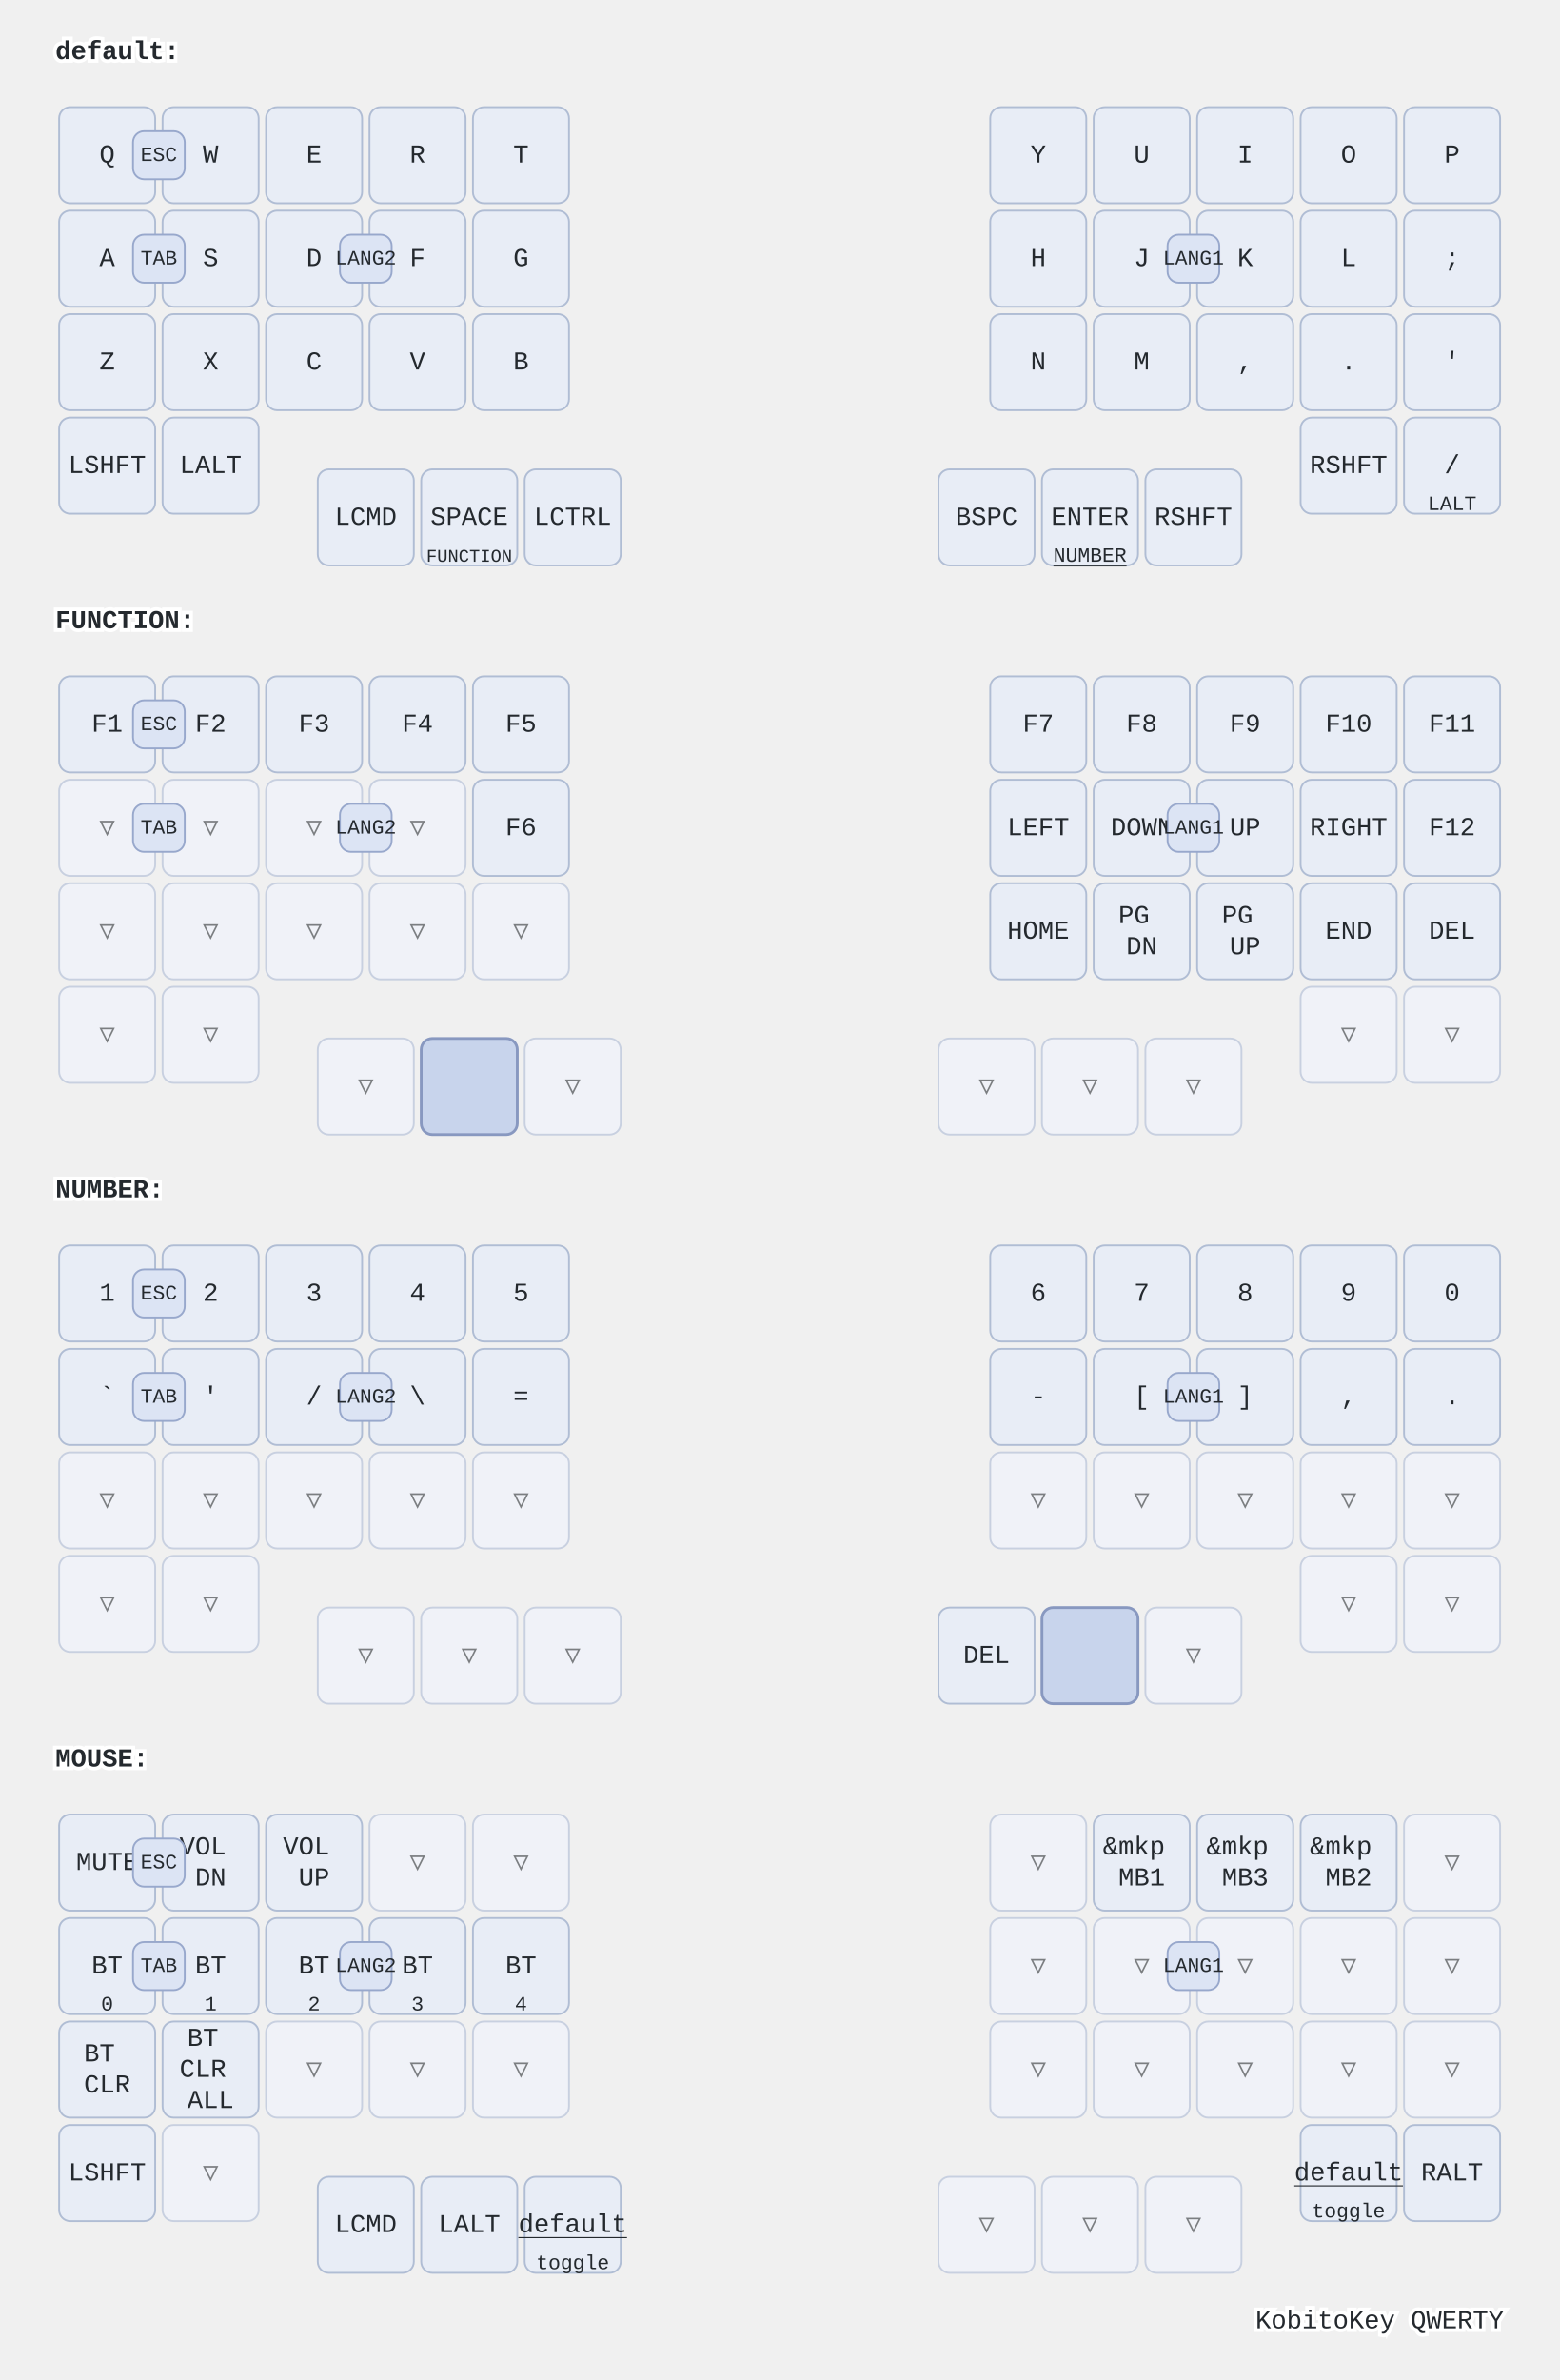
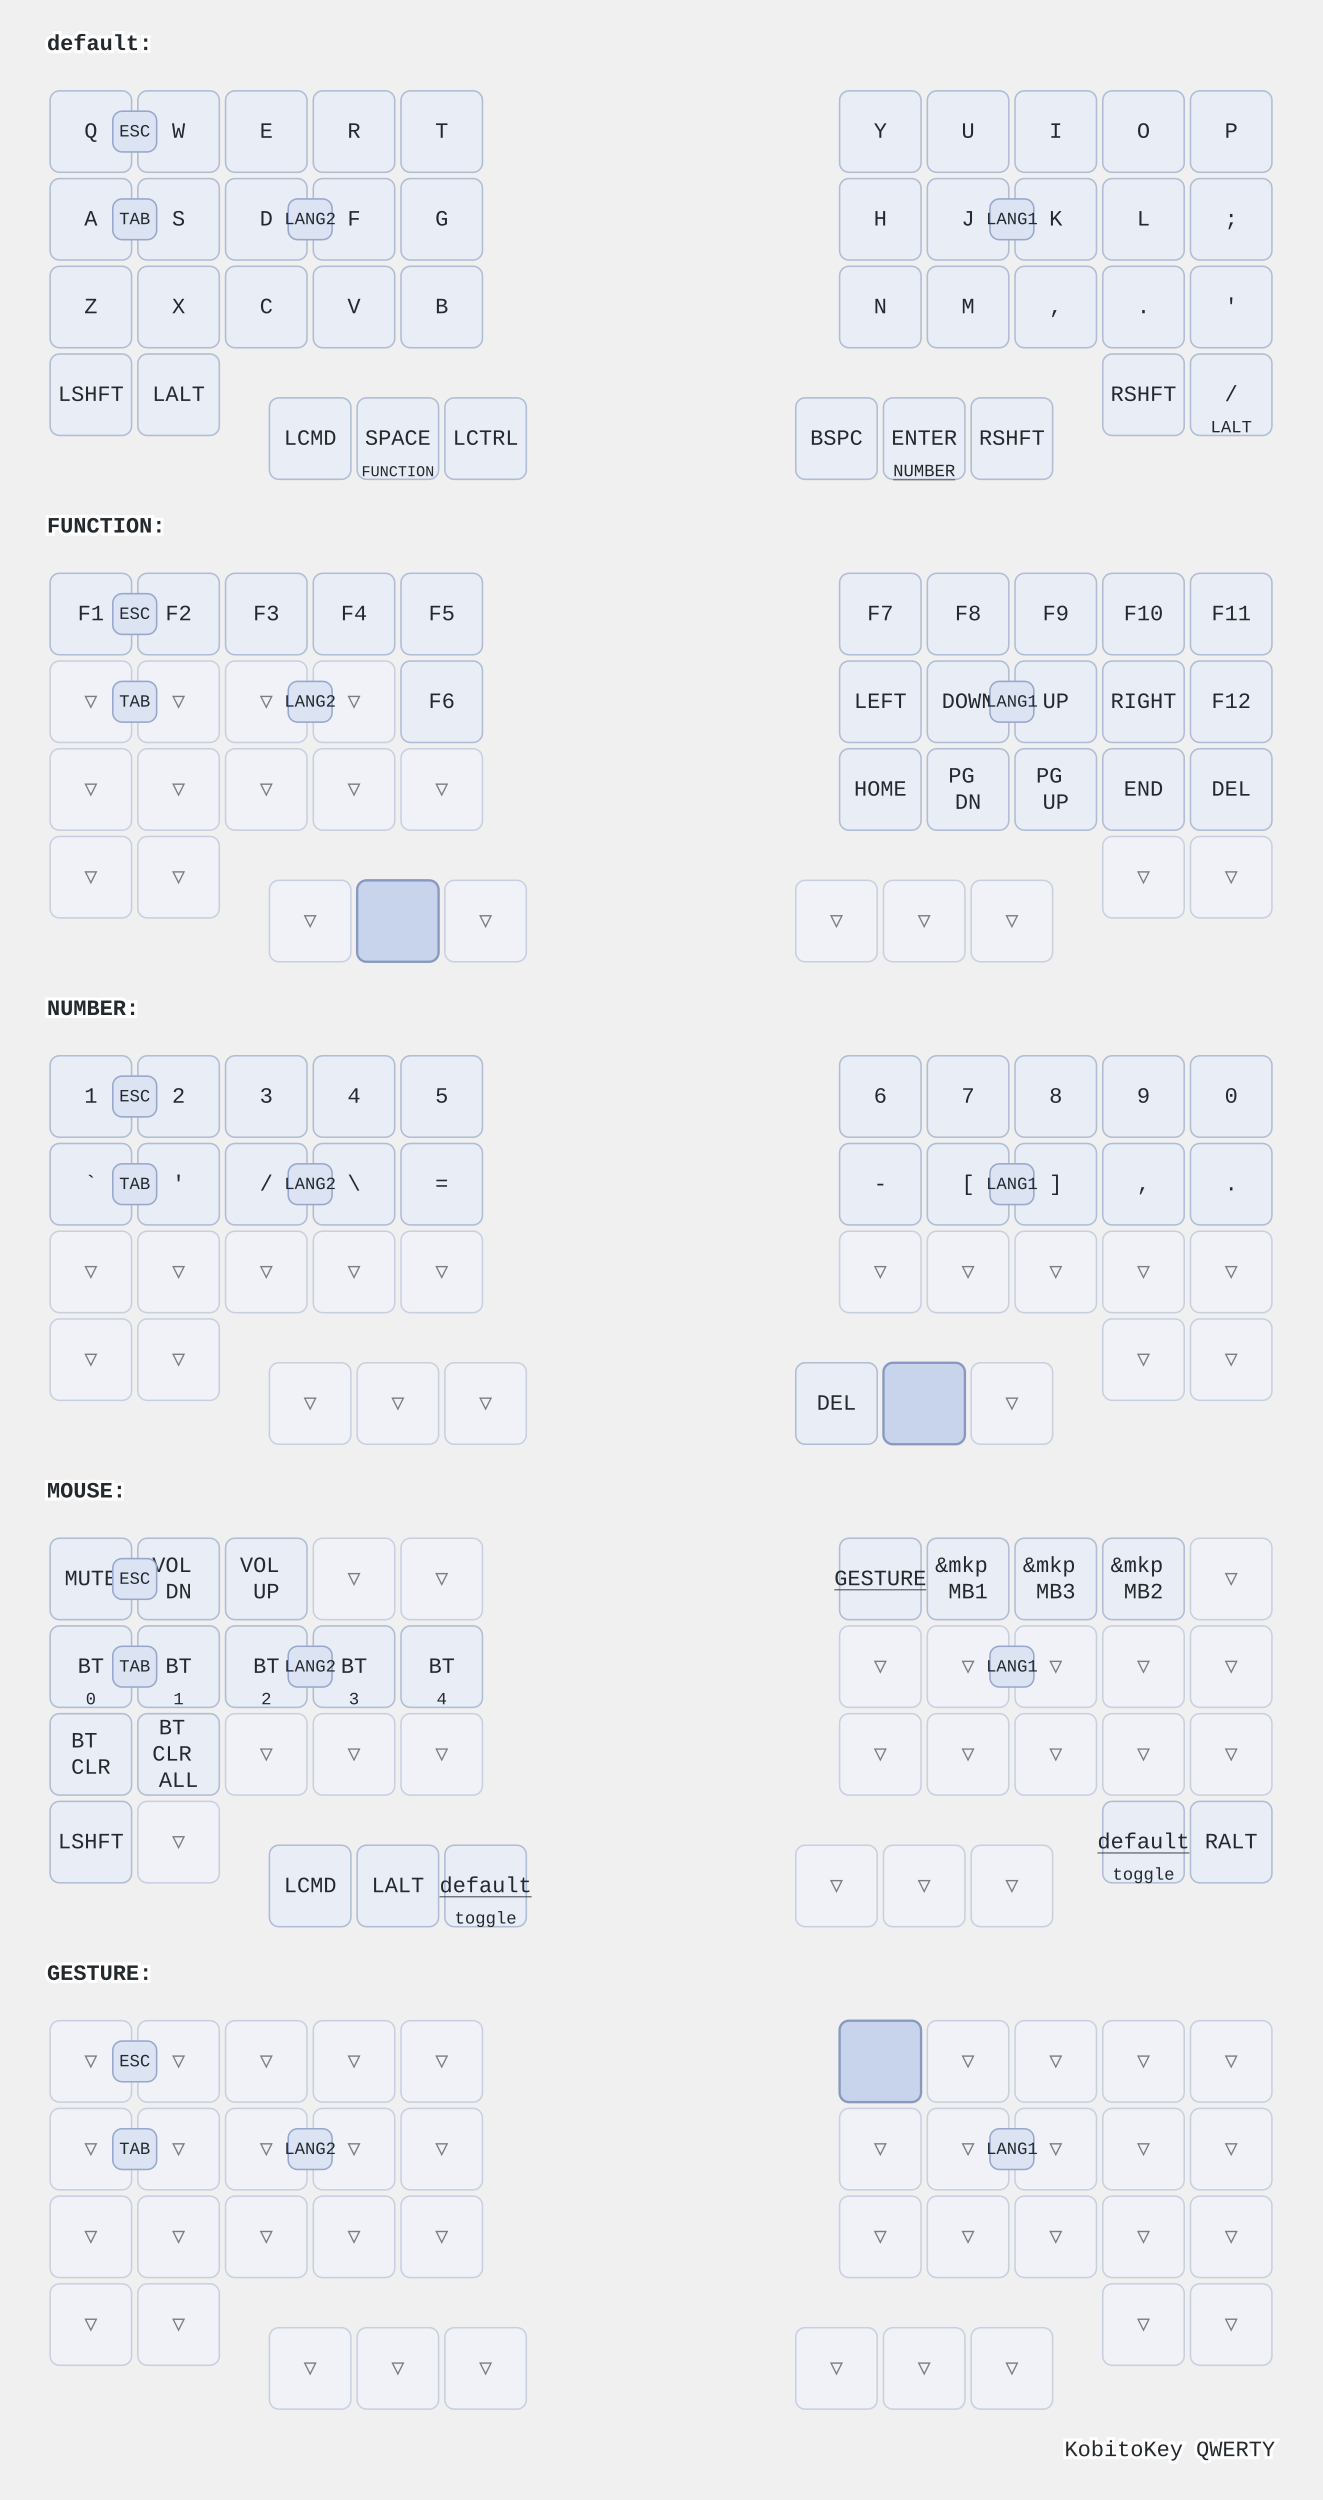
- <svg xmlns="http://www.w3.org/2000/svg" width="844" height="1288" viewBox="0 0 844 1288" class="keymap">
+ <svg xmlns="http://www.w3.org/2000/svg" width="844" height="1596" viewBox="0 0 844 1596" class="keymap">
  <style>/* inherit to force styles through use tags */
svg path {
    fill: inherit;
}

/* font and background color specifications */
svg.keymap {
    font-family: SFMono-Regular,Consolas,Liberation Mono,Menlo,monospace;
    font-size: 14px;
    font-kerning: normal;
    text-rendering: optimizeLegibility;
    fill: #24292e;
}

/* default key styling */
rect.key {
    fill: #f6f8fa;
}

rect.key, rect.combo {
    stroke: #c9cccf;
    stroke-width: 1;
}

/* default key side styling, only used is draw_key_sides is set */
rect.side {
    filter: brightness(90%);
}

/* color accent for combo boxes */
rect.combo, rect.combo-separate {
    fill: #cdf;
}

/* color accent for held keys */
rect.held, rect.combo.held {
    fill: #fdd;
}

/* color accent for ghost (optional) keys */
rect.ghost, rect.combo.ghost {
    stroke-dasharray: 4, 4;
    stroke-width: 2;
}

text {
    text-anchor: middle;
    dominant-baseline: middle;
}

/* styling for layer labels */
text.label {
    font-weight: bold;
    text-anchor: start;
    stroke: white;
    stroke-width: 4;
    paint-order: stroke;
}

/* styling for optional footer */
text.footer {
    text-anchor: end;
    dominant-baseline: auto;
    stroke: white;
    stroke-width: 4;
    paint-order: stroke;
}

/* styling for combo tap, and key non-tap label text */
text.combo, text.hold, text.shifted, text.left, text.right {
    font-size: 11px;
}

text.hold {
    text-anchor: middle;
    dominant-baseline: auto;
}

text.shifted {
    text-anchor: middle;
    dominant-baseline: hanging;
}

text.left {
    text-anchor: start;
}

text.right {
    text-anchor: end;
}

text.layer-activator {
    text-decoration: underline;
}

/* styling for hold/shifted label text in combo box */
text.combo.hold, text.combo.shifted, text.combo.left, text.combo.right {
    font-size: 8px;
}

/* lighter symbol for transparent keys */
text.trans {
    fill: #7b7e81;
}

/* styling for combo dendrons */
path.combo {
    stroke-width: 1;
    stroke: gray;
    fill: none;
}

/* Start Tabler Icons Cleanup */
/* cannot use height/width with glyphs */
.icon-tabler &gt; path {
    fill: inherit;
    stroke: inherit;
    stroke-width: 2;
}
/* hide tabler's default box */
.icon-tabler &gt; path[stroke="none"][fill="none"] {
    visibility: hidden;
}
/* End Tabler Icons Cleanup */

svg {
  background-color: #f8f9fc;
}
rect.key {
  fill: #e8edf6;
  stroke: #b0bdd4;
  stroke-width: 1;
}
rect.trans {
  fill: #f0f2f8;
  stroke: #c8d0e0;
  stroke-width: 1;
}
rect.held {
  fill: #c8d4ec;
  stroke: #8898c0;
  stroke-width: 1.5;
}
rect.combo {
  fill: #dce4f4;
  stroke: #98a8cc;
}
</style>
  <g transform="translate(30, 0)" class="layer-default">
    <text x="0" y="28" class="label" id="default">default:</text>
    <g transform="translate(0, 56)">
      <g transform="translate(28, 28)" class="key keypos-0">
        <rect rx="6" ry="6" x="-26" y="-26" width="52" height="52" class="key" />
        <text x="0" y="0" class="key tap">Q</text>
      </g>
      <g transform="translate(84, 28)" class="key keypos-1">
        <rect rx="6" ry="6" x="-26" y="-26" width="52" height="52" class="key" />
        <text x="0" y="0" class="key tap">W</text>
      </g>
      <g transform="translate(140, 28)" class="key keypos-2">
        <rect rx="6" ry="6" x="-26" y="-26" width="52" height="52" class="key" />
        <text x="0" y="0" class="key tap">E</text>
      </g>
      <g transform="translate(196, 28)" class="key keypos-3">
        <rect rx="6" ry="6" x="-26" y="-26" width="52" height="52" class="key" />
        <text x="0" y="0" class="key tap">R</text>
      </g>
      <g transform="translate(252, 28)" class="key keypos-4">
        <rect rx="6" ry="6" x="-26" y="-26" width="52" height="52" class="key" />
        <text x="0" y="0" class="key tap">T</text>
      </g>
      <g transform="translate(532, 28)" class="key keypos-5">
        <rect rx="6" ry="6" x="-26" y="-26" width="52" height="52" class="key" />
        <text x="0" y="0" class="key tap">Y</text>
      </g>
      <g transform="translate(588, 28)" class="key keypos-6">
        <rect rx="6" ry="6" x="-26" y="-26" width="52" height="52" class="key" />
        <text x="0" y="0" class="key tap">U</text>
      </g>
      <g transform="translate(644, 28)" class="key keypos-7">
        <rect rx="6" ry="6" x="-26" y="-26" width="52" height="52" class="key" />
        <text x="0" y="0" class="key tap">I</text>
      </g>
      <g transform="translate(700, 28)" class="key keypos-8">
        <rect rx="6" ry="6" x="-26" y="-26" width="52" height="52" class="key" />
        <text x="0" y="0" class="key tap">O</text>
      </g>
      <g transform="translate(756, 28)" class="key keypos-9">
        <rect rx="6" ry="6" x="-26" y="-26" width="52" height="52" class="key" />
        <text x="0" y="0" class="key tap">P</text>
      </g>
      <g transform="translate(28, 84)" class="key keypos-10">
        <rect rx="6" ry="6" x="-26" y="-26" width="52" height="52" class="key" />
        <text x="0" y="0" class="key tap">A</text>
      </g>
      <g transform="translate(84, 84)" class="key keypos-11">
        <rect rx="6" ry="6" x="-26" y="-26" width="52" height="52" class="key" />
        <text x="0" y="0" class="key tap">S</text>
      </g>
      <g transform="translate(140, 84)" class="key keypos-12">
        <rect rx="6" ry="6" x="-26" y="-26" width="52" height="52" class="key" />
        <text x="0" y="0" class="key tap">D</text>
      </g>
      <g transform="translate(196, 84)" class="key keypos-13">
        <rect rx="6" ry="6" x="-26" y="-26" width="52" height="52" class="key" />
        <text x="0" y="0" class="key tap">F</text>
      </g>
      <g transform="translate(252, 84)" class="key keypos-14">
        <rect rx="6" ry="6" x="-26" y="-26" width="52" height="52" class="key" />
        <text x="0" y="0" class="key tap">G</text>
      </g>
      <g transform="translate(532, 84)" class="key keypos-15">
        <rect rx="6" ry="6" x="-26" y="-26" width="52" height="52" class="key" />
        <text x="0" y="0" class="key tap">H</text>
      </g>
      <g transform="translate(588, 84)" class="key keypos-16">
        <rect rx="6" ry="6" x="-26" y="-26" width="52" height="52" class="key" />
        <text x="0" y="0" class="key tap">J</text>
      </g>
      <g transform="translate(644, 84)" class="key keypos-17">
        <rect rx="6" ry="6" x="-26" y="-26" width="52" height="52" class="key" />
        <text x="0" y="0" class="key tap">K</text>
      </g>
      <g transform="translate(700, 84)" class="key keypos-18">
        <rect rx="6" ry="6" x="-26" y="-26" width="52" height="52" class="key" />
        <text x="0" y="0" class="key tap">L</text>
      </g>
      <g transform="translate(756, 84)" class="key keypos-19">
        <rect rx="6" ry="6" x="-26" y="-26" width="52" height="52" class="key" />
        <text x="0" y="0" class="key tap">;</text>
      </g>
      <g transform="translate(28, 140)" class="key keypos-20">
        <rect rx="6" ry="6" x="-26" y="-26" width="52" height="52" class="key" />
        <text x="0" y="0" class="key tap">Z</text>
      </g>
      <g transform="translate(84, 140)" class="key keypos-21">
        <rect rx="6" ry="6" x="-26" y="-26" width="52" height="52" class="key" />
        <text x="0" y="0" class="key tap">X</text>
      </g>
      <g transform="translate(140, 140)" class="key keypos-22">
        <rect rx="6" ry="6" x="-26" y="-26" width="52" height="52" class="key" />
        <text x="0" y="0" class="key tap">C</text>
      </g>
      <g transform="translate(196, 140)" class="key keypos-23">
        <rect rx="6" ry="6" x="-26" y="-26" width="52" height="52" class="key" />
        <text x="0" y="0" class="key tap">V</text>
      </g>
      <g transform="translate(252, 140)" class="key keypos-24">
        <rect rx="6" ry="6" x="-26" y="-26" width="52" height="52" class="key" />
        <text x="0" y="0" class="key tap">B</text>
      </g>
      <g transform="translate(532, 140)" class="key keypos-25">
        <rect rx="6" ry="6" x="-26" y="-26" width="52" height="52" class="key" />
        <text x="0" y="0" class="key tap">N</text>
      </g>
      <g transform="translate(588, 140)" class="key keypos-26">
        <rect rx="6" ry="6" x="-26" y="-26" width="52" height="52" class="key" />
        <text x="0" y="0" class="key tap">M</text>
      </g>
      <g transform="translate(644, 140)" class="key keypos-27">
        <rect rx="6" ry="6" x="-26" y="-26" width="52" height="52" class="key" />
        <text x="0" y="0" class="key tap">,</text>
      </g>
      <g transform="translate(700, 140)" class="key keypos-28">
        <rect rx="6" ry="6" x="-26" y="-26" width="52" height="52" class="key" />
        <text x="0" y="0" class="key tap">.</text>
      </g>
      <g transform="translate(756, 140)" class="key keypos-29">
        <rect rx="6" ry="6" x="-26" y="-26" width="52" height="52" class="key" />
        <text x="0" y="0" class="key tap">'</text>
      </g>
      <g transform="translate(28, 196)" class="key keypos-30">
        <rect rx="6" ry="6" x="-26" y="-26" width="52" height="52" class="key" />
        <text x="0" y="0" class="key tap">LSHFT</text>
      </g>
      <g transform="translate(84, 196)" class="key keypos-31">
        <rect rx="6" ry="6" x="-26" y="-26" width="52" height="52" class="key" />
        <text x="0" y="0" class="key tap">LALT</text>
      </g>
      <g transform="translate(168, 224)" class="key keypos-32">
        <rect rx="6" ry="6" x="-26" y="-26" width="52" height="52" class="key" />
        <text x="0" y="0" class="key tap">LCMD</text>
      </g>
      <g transform="translate(224, 224)" class="key keypos-33">
        <rect rx="6" ry="6" x="-26" y="-26" width="52" height="52" class="key" />
        <text x="0" y="0" class="key tap">SPACE</text>
        <a href="#FUNCTION">
          <text x="0" y="24" class="key hold layer-activator">
            <tspan style="font-size: 88%">FUNCTION</tspan>
          </text>
        </a>
      </g>
      <g transform="translate(280, 224)" class="key keypos-34">
        <rect rx="6" ry="6" x="-26" y="-26" width="52" height="52" class="key" />
        <text x="0" y="0" class="key tap">LCTRL</text>
      </g>
      <g transform="translate(504, 224)" class="key keypos-35">
        <rect rx="6" ry="6" x="-26" y="-26" width="52" height="52" class="key" />
        <text x="0" y="0" class="key tap">BSPC</text>
      </g>
      <g transform="translate(560, 224)" class="key keypos-36">
        <rect rx="6" ry="6" x="-26" y="-26" width="52" height="52" class="key" />
        <text x="0" y="0" class="key tap">ENTER</text>
        <a href="#NUMBER">
          <text x="0" y="24" class="key hold layer-activator">NUMBER</text>
        </a>
      </g>
      <g transform="translate(616, 224)" class="key keypos-37">
        <rect rx="6" ry="6" x="-26" y="-26" width="52" height="52" class="key" />
        <text x="0" y="0" class="key tap">RSHFT</text>
      </g>
      <g transform="translate(700, 196)" class="key keypos-38">
        <rect rx="6" ry="6" x="-26" y="-26" width="52" height="52" class="key" />
        <text x="0" y="0" class="key tap">RSHFT</text>
      </g>
      <g transform="translate(756, 196)" class="key keypos-39">
        <rect rx="6" ry="6" x="-26" y="-26" width="52" height="52" class="key" />
        <text x="0" y="0" class="key tap">/</text>
        <text x="0" y="24" class="key hold">LALT</text>
      </g>
      <g class="combo combopos-0">
        <rect rx="6" ry="6" x="154" y="71" width="28" height="26" class="combo" />
        <text x="168" y="84" class="combo tap">LANG2</text>
      </g>
      <g class="combo combopos-1">
        <rect rx="6" ry="6" x="602" y="71" width="28" height="26" class="combo" />
        <text x="616" y="84" class="combo tap">LANG1</text>
      </g>
      <g class="combo combopos-2">
        <rect rx="6" ry="6" x="42" y="15" width="28" height="26" class="combo" />
        <text x="56" y="28" class="combo tap">ESC</text>
      </g>
      <g class="combo combopos-3">
        <rect rx="6" ry="6" x="42" y="71" width="28" height="26" class="combo" />
        <text x="56" y="84" class="combo tap">TAB</text>
      </g>
    </g>
  </g>
  <g transform="translate(30, 308)" class="layer-FUNCTION">
    <text x="0" y="28" class="label" id="FUNCTION">FUNCTION:</text>
    <g transform="translate(0, 56)">
      <g transform="translate(28, 28)" class="key keypos-0">
        <rect rx="6" ry="6" x="-26" y="-26" width="52" height="52" class="key" />
        <text x="0" y="0" class="key tap">F1</text>
      </g>
      <g transform="translate(84, 28)" class="key keypos-1">
        <rect rx="6" ry="6" x="-26" y="-26" width="52" height="52" class="key" />
        <text x="0" y="0" class="key tap">F2</text>
      </g>
      <g transform="translate(140, 28)" class="key keypos-2">
        <rect rx="6" ry="6" x="-26" y="-26" width="52" height="52" class="key" />
        <text x="0" y="0" class="key tap">F3</text>
      </g>
      <g transform="translate(196, 28)" class="key keypos-3">
        <rect rx="6" ry="6" x="-26" y="-26" width="52" height="52" class="key" />
        <text x="0" y="0" class="key tap">F4</text>
      </g>
      <g transform="translate(252, 28)" class="key keypos-4">
        <rect rx="6" ry="6" x="-26" y="-26" width="52" height="52" class="key" />
        <text x="0" y="0" class="key tap">F5</text>
      </g>
      <g transform="translate(532, 28)" class="key keypos-5">
        <rect rx="6" ry="6" x="-26" y="-26" width="52" height="52" class="key" />
        <text x="0" y="0" class="key tap">F7</text>
      </g>
      <g transform="translate(588, 28)" class="key keypos-6">
        <rect rx="6" ry="6" x="-26" y="-26" width="52" height="52" class="key" />
        <text x="0" y="0" class="key tap">F8</text>
      </g>
      <g transform="translate(644, 28)" class="key keypos-7">
        <rect rx="6" ry="6" x="-26" y="-26" width="52" height="52" class="key" />
        <text x="0" y="0" class="key tap">F9</text>
      </g>
      <g transform="translate(700, 28)" class="key keypos-8">
        <rect rx="6" ry="6" x="-26" y="-26" width="52" height="52" class="key" />
        <text x="0" y="0" class="key tap">F10</text>
      </g>
      <g transform="translate(756, 28)" class="key keypos-9">
        <rect rx="6" ry="6" x="-26" y="-26" width="52" height="52" class="key" />
        <text x="0" y="0" class="key tap">F11</text>
      </g>
      <g transform="translate(28, 84)" class="key trans keypos-10">
        <rect rx="6" ry="6" x="-26" y="-26" width="52" height="52" class="key trans" />
        <text x="0" y="0" class="key trans tap">▽</text>
      </g>
      <g transform="translate(84, 84)" class="key trans keypos-11">
        <rect rx="6" ry="6" x="-26" y="-26" width="52" height="52" class="key trans" />
        <text x="0" y="0" class="key trans tap">▽</text>
      </g>
      <g transform="translate(140, 84)" class="key trans keypos-12">
        <rect rx="6" ry="6" x="-26" y="-26" width="52" height="52" class="key trans" />
        <text x="0" y="0" class="key trans tap">▽</text>
      </g>
      <g transform="translate(196, 84)" class="key trans keypos-13">
        <rect rx="6" ry="6" x="-26" y="-26" width="52" height="52" class="key trans" />
        <text x="0" y="0" class="key trans tap">▽</text>
      </g>
      <g transform="translate(252, 84)" class="key keypos-14">
        <rect rx="6" ry="6" x="-26" y="-26" width="52" height="52" class="key" />
        <text x="0" y="0" class="key tap">F6</text>
      </g>
      <g transform="translate(532, 84)" class="key keypos-15">
        <rect rx="6" ry="6" x="-26" y="-26" width="52" height="52" class="key" />
        <text x="0" y="0" class="key tap">LEFT</text>
      </g>
      <g transform="translate(588, 84)" class="key keypos-16">
        <rect rx="6" ry="6" x="-26" y="-26" width="52" height="52" class="key" />
        <text x="0" y="0" class="key tap">DOWN</text>
      </g>
      <g transform="translate(644, 84)" class="key keypos-17">
        <rect rx="6" ry="6" x="-26" y="-26" width="52" height="52" class="key" />
        <text x="0" y="0" class="key tap">UP</text>
      </g>
      <g transform="translate(700, 84)" class="key keypos-18">
        <rect rx="6" ry="6" x="-26" y="-26" width="52" height="52" class="key" />
        <text x="0" y="0" class="key tap">RIGHT</text>
      </g>
      <g transform="translate(756, 84)" class="key keypos-19">
        <rect rx="6" ry="6" x="-26" y="-26" width="52" height="52" class="key" />
        <text x="0" y="0" class="key tap">F12</text>
      </g>
      <g transform="translate(28, 140)" class="key trans keypos-20">
        <rect rx="6" ry="6" x="-26" y="-26" width="52" height="52" class="key trans" />
        <text x="0" y="0" class="key trans tap">▽</text>
      </g>
      <g transform="translate(84, 140)" class="key trans keypos-21">
        <rect rx="6" ry="6" x="-26" y="-26" width="52" height="52" class="key trans" />
        <text x="0" y="0" class="key trans tap">▽</text>
      </g>
      <g transform="translate(140, 140)" class="key trans keypos-22">
        <rect rx="6" ry="6" x="-26" y="-26" width="52" height="52" class="key trans" />
        <text x="0" y="0" class="key trans tap">▽</text>
      </g>
      <g transform="translate(196, 140)" class="key trans keypos-23">
        <rect rx="6" ry="6" x="-26" y="-26" width="52" height="52" class="key trans" />
        <text x="0" y="0" class="key trans tap">▽</text>
      </g>
      <g transform="translate(252, 140)" class="key trans keypos-24">
        <rect rx="6" ry="6" x="-26" y="-26" width="52" height="52" class="key trans" />
        <text x="0" y="0" class="key trans tap">▽</text>
      </g>
      <g transform="translate(532, 140)" class="key keypos-25">
        <rect rx="6" ry="6" x="-26" y="-26" width="52" height="52" class="key" />
        <text x="0" y="0" class="key tap">HOME</text>
      </g>
      <g transform="translate(588, 140)" class="key keypos-26">
        <rect rx="6" ry="6" x="-26" y="-26" width="52" height="52" class="key" />
        <text x="0" y="0" class="key tap">
          <tspan x="0" dy="-0.6em">PG</tspan>
          <tspan x="0" dy="1.2em">DN</tspan>
        </text>
      </g>
      <g transform="translate(644, 140)" class="key keypos-27">
        <rect rx="6" ry="6" x="-26" y="-26" width="52" height="52" class="key" />
        <text x="0" y="0" class="key tap">
          <tspan x="0" dy="-0.6em">PG</tspan>
          <tspan x="0" dy="1.2em">UP</tspan>
        </text>
      </g>
      <g transform="translate(700, 140)" class="key keypos-28">
        <rect rx="6" ry="6" x="-26" y="-26" width="52" height="52" class="key" />
        <text x="0" y="0" class="key tap">END</text>
      </g>
      <g transform="translate(756, 140)" class="key keypos-29">
        <rect rx="6" ry="6" x="-26" y="-26" width="52" height="52" class="key" />
        <text x="0" y="0" class="key tap">DEL</text>
      </g>
      <g transform="translate(28, 196)" class="key trans keypos-30">
        <rect rx="6" ry="6" x="-26" y="-26" width="52" height="52" class="key trans" />
        <text x="0" y="0" class="key trans tap">▽</text>
      </g>
      <g transform="translate(84, 196)" class="key trans keypos-31">
        <rect rx="6" ry="6" x="-26" y="-26" width="52" height="52" class="key trans" />
        <text x="0" y="0" class="key trans tap">▽</text>
      </g>
      <g transform="translate(168, 224)" class="key trans keypos-32">
        <rect rx="6" ry="6" x="-26" y="-26" width="52" height="52" class="key trans" />
        <text x="0" y="0" class="key trans tap">▽</text>
      </g>
      <g transform="translate(224, 224)" class="key held keypos-33">
        <rect rx="6" ry="6" x="-26" y="-26" width="52" height="52" class="key held" />
      </g>
      <g transform="translate(280, 224)" class="key trans keypos-34">
        <rect rx="6" ry="6" x="-26" y="-26" width="52" height="52" class="key trans" />
        <text x="0" y="0" class="key trans tap">▽</text>
      </g>
      <g transform="translate(504, 224)" class="key trans keypos-35">
        <rect rx="6" ry="6" x="-26" y="-26" width="52" height="52" class="key trans" />
        <text x="0" y="0" class="key trans tap">▽</text>
      </g>
      <g transform="translate(560, 224)" class="key trans keypos-36">
        <rect rx="6" ry="6" x="-26" y="-26" width="52" height="52" class="key trans" />
        <text x="0" y="0" class="key trans tap">▽</text>
      </g>
      <g transform="translate(616, 224)" class="key trans keypos-37">
        <rect rx="6" ry="6" x="-26" y="-26" width="52" height="52" class="key trans" />
        <text x="0" y="0" class="key trans tap">▽</text>
      </g>
      <g transform="translate(700, 196)" class="key trans keypos-38">
        <rect rx="6" ry="6" x="-26" y="-26" width="52" height="52" class="key trans" />
        <text x="0" y="0" class="key trans tap">▽</text>
      </g>
      <g transform="translate(756, 196)" class="key trans keypos-39">
        <rect rx="6" ry="6" x="-26" y="-26" width="52" height="52" class="key trans" />
        <text x="0" y="0" class="key trans tap">▽</text>
      </g>
      <g class="combo combopos-0">
        <rect rx="6" ry="6" x="154" y="71" width="28" height="26" class="combo" />
        <text x="168" y="84" class="combo tap">LANG2</text>
      </g>
      <g class="combo combopos-1">
        <rect rx="6" ry="6" x="602" y="71" width="28" height="26" class="combo" />
        <text x="616" y="84" class="combo tap">LANG1</text>
      </g>
      <g class="combo combopos-2">
        <rect rx="6" ry="6" x="42" y="15" width="28" height="26" class="combo" />
        <text x="56" y="28" class="combo tap">ESC</text>
      </g>
      <g class="combo combopos-3">
        <rect rx="6" ry="6" x="42" y="71" width="28" height="26" class="combo" />
        <text x="56" y="84" class="combo tap">TAB</text>
      </g>
    </g>
  </g>
  <g transform="translate(30, 616)" class="layer-NUMBER">
    <text x="0" y="28" class="label" id="NUMBER">NUMBER:</text>
    <g transform="translate(0, 56)">
      <g transform="translate(28, 28)" class="key keypos-0">
        <rect rx="6" ry="6" x="-26" y="-26" width="52" height="52" class="key" />
        <text x="0" y="0" class="key tap">1</text>
      </g>
      <g transform="translate(84, 28)" class="key keypos-1">
        <rect rx="6" ry="6" x="-26" y="-26" width="52" height="52" class="key" />
        <text x="0" y="0" class="key tap">2</text>
      </g>
      <g transform="translate(140, 28)" class="key keypos-2">
        <rect rx="6" ry="6" x="-26" y="-26" width="52" height="52" class="key" />
        <text x="0" y="0" class="key tap">3</text>
      </g>
      <g transform="translate(196, 28)" class="key keypos-3">
        <rect rx="6" ry="6" x="-26" y="-26" width="52" height="52" class="key" />
        <text x="0" y="0" class="key tap">4</text>
      </g>
      <g transform="translate(252, 28)" class="key keypos-4">
        <rect rx="6" ry="6" x="-26" y="-26" width="52" height="52" class="key" />
        <text x="0" y="0" class="key tap">5</text>
      </g>
      <g transform="translate(532, 28)" class="key keypos-5">
        <rect rx="6" ry="6" x="-26" y="-26" width="52" height="52" class="key" />
        <text x="0" y="0" class="key tap">6</text>
      </g>
      <g transform="translate(588, 28)" class="key keypos-6">
        <rect rx="6" ry="6" x="-26" y="-26" width="52" height="52" class="key" />
        <text x="0" y="0" class="key tap">7</text>
      </g>
      <g transform="translate(644, 28)" class="key keypos-7">
        <rect rx="6" ry="6" x="-26" y="-26" width="52" height="52" class="key" />
        <text x="0" y="0" class="key tap">8</text>
      </g>
      <g transform="translate(700, 28)" class="key keypos-8">
        <rect rx="6" ry="6" x="-26" y="-26" width="52" height="52" class="key" />
        <text x="0" y="0" class="key tap">9</text>
      </g>
      <g transform="translate(756, 28)" class="key keypos-9">
        <rect rx="6" ry="6" x="-26" y="-26" width="52" height="52" class="key" />
        <text x="0" y="0" class="key tap">0</text>
      </g>
      <g transform="translate(28, 84)" class="key keypos-10">
        <rect rx="6" ry="6" x="-26" y="-26" width="52" height="52" class="key" />
        <text x="0" y="0" class="key tap">`</text>
      </g>
      <g transform="translate(84, 84)" class="key keypos-11">
        <rect rx="6" ry="6" x="-26" y="-26" width="52" height="52" class="key" />
        <text x="0" y="0" class="key tap">'</text>
      </g>
      <g transform="translate(140, 84)" class="key keypos-12">
        <rect rx="6" ry="6" x="-26" y="-26" width="52" height="52" class="key" />
        <text x="0" y="0" class="key tap">/</text>
      </g>
      <g transform="translate(196, 84)" class="key keypos-13">
        <rect rx="6" ry="6" x="-26" y="-26" width="52" height="52" class="key" />
        <text x="0" y="0" class="key tap">\</text>
      </g>
      <g transform="translate(252, 84)" class="key keypos-14">
        <rect rx="6" ry="6" x="-26" y="-26" width="52" height="52" class="key" />
        <text x="0" y="0" class="key tap">=</text>
      </g>
      <g transform="translate(532, 84)" class="key keypos-15">
        <rect rx="6" ry="6" x="-26" y="-26" width="52" height="52" class="key" />
        <text x="0" y="0" class="key tap">-</text>
      </g>
      <g transform="translate(588, 84)" class="key keypos-16">
        <rect rx="6" ry="6" x="-26" y="-26" width="52" height="52" class="key" />
        <text x="0" y="0" class="key tap">[</text>
      </g>
      <g transform="translate(644, 84)" class="key keypos-17">
        <rect rx="6" ry="6" x="-26" y="-26" width="52" height="52" class="key" />
        <text x="0" y="0" class="key tap">]</text>
      </g>
      <g transform="translate(700, 84)" class="key keypos-18">
        <rect rx="6" ry="6" x="-26" y="-26" width="52" height="52" class="key" />
        <text x="0" y="0" class="key tap">,</text>
      </g>
      <g transform="translate(756, 84)" class="key keypos-19">
        <rect rx="6" ry="6" x="-26" y="-26" width="52" height="52" class="key" />
        <text x="0" y="0" class="key tap">.</text>
      </g>
      <g transform="translate(28, 140)" class="key trans keypos-20">
        <rect rx="6" ry="6" x="-26" y="-26" width="52" height="52" class="key trans" />
        <text x="0" y="0" class="key trans tap">▽</text>
      </g>
      <g transform="translate(84, 140)" class="key trans keypos-21">
        <rect rx="6" ry="6" x="-26" y="-26" width="52" height="52" class="key trans" />
        <text x="0" y="0" class="key trans tap">▽</text>
      </g>
      <g transform="translate(140, 140)" class="key trans keypos-22">
        <rect rx="6" ry="6" x="-26" y="-26" width="52" height="52" class="key trans" />
        <text x="0" y="0" class="key trans tap">▽</text>
      </g>
      <g transform="translate(196, 140)" class="key trans keypos-23">
        <rect rx="6" ry="6" x="-26" y="-26" width="52" height="52" class="key trans" />
        <text x="0" y="0" class="key trans tap">▽</text>
      </g>
      <g transform="translate(252, 140)" class="key trans keypos-24">
        <rect rx="6" ry="6" x="-26" y="-26" width="52" height="52" class="key trans" />
        <text x="0" y="0" class="key trans tap">▽</text>
      </g>
      <g transform="translate(532, 140)" class="key trans keypos-25">
        <rect rx="6" ry="6" x="-26" y="-26" width="52" height="52" class="key trans" />
        <text x="0" y="0" class="key trans tap">▽</text>
      </g>
      <g transform="translate(588, 140)" class="key trans keypos-26">
        <rect rx="6" ry="6" x="-26" y="-26" width="52" height="52" class="key trans" />
        <text x="0" y="0" class="key trans tap">▽</text>
      </g>
      <g transform="translate(644, 140)" class="key trans keypos-27">
        <rect rx="6" ry="6" x="-26" y="-26" width="52" height="52" class="key trans" />
        <text x="0" y="0" class="key trans tap">▽</text>
      </g>
      <g transform="translate(700, 140)" class="key trans keypos-28">
        <rect rx="6" ry="6" x="-26" y="-26" width="52" height="52" class="key trans" />
        <text x="0" y="0" class="key trans tap">▽</text>
      </g>
      <g transform="translate(756, 140)" class="key trans keypos-29">
        <rect rx="6" ry="6" x="-26" y="-26" width="52" height="52" class="key trans" />
        <text x="0" y="0" class="key trans tap">▽</text>
      </g>
      <g transform="translate(28, 196)" class="key trans keypos-30">
        <rect rx="6" ry="6" x="-26" y="-26" width="52" height="52" class="key trans" />
        <text x="0" y="0" class="key trans tap">▽</text>
      </g>
      <g transform="translate(84, 196)" class="key trans keypos-31">
        <rect rx="6" ry="6" x="-26" y="-26" width="52" height="52" class="key trans" />
        <text x="0" y="0" class="key trans tap">▽</text>
      </g>
      <g transform="translate(168, 224)" class="key trans keypos-32">
        <rect rx="6" ry="6" x="-26" y="-26" width="52" height="52" class="key trans" />
        <text x="0" y="0" class="key trans tap">▽</text>
      </g>
      <g transform="translate(224, 224)" class="key trans keypos-33">
        <rect rx="6" ry="6" x="-26" y="-26" width="52" height="52" class="key trans" />
        <text x="0" y="0" class="key trans tap">▽</text>
      </g>
      <g transform="translate(280, 224)" class="key trans keypos-34">
        <rect rx="6" ry="6" x="-26" y="-26" width="52" height="52" class="key trans" />
        <text x="0" y="0" class="key trans tap">▽</text>
      </g>
      <g transform="translate(504, 224)" class="key keypos-35">
        <rect rx="6" ry="6" x="-26" y="-26" width="52" height="52" class="key" />
        <text x="0" y="0" class="key tap">DEL</text>
      </g>
      <g transform="translate(560, 224)" class="key held keypos-36">
        <rect rx="6" ry="6" x="-26" y="-26" width="52" height="52" class="key held" />
      </g>
      <g transform="translate(616, 224)" class="key trans keypos-37">
        <rect rx="6" ry="6" x="-26" y="-26" width="52" height="52" class="key trans" />
        <text x="0" y="0" class="key trans tap">▽</text>
      </g>
      <g transform="translate(700, 196)" class="key trans keypos-38">
        <rect rx="6" ry="6" x="-26" y="-26" width="52" height="52" class="key trans" />
        <text x="0" y="0" class="key trans tap">▽</text>
      </g>
      <g transform="translate(756, 196)" class="key trans keypos-39">
        <rect rx="6" ry="6" x="-26" y="-26" width="52" height="52" class="key trans" />
        <text x="0" y="0" class="key trans tap">▽</text>
      </g>
      <g class="combo combopos-0">
        <rect rx="6" ry="6" x="154" y="71" width="28" height="26" class="combo" />
        <text x="168" y="84" class="combo tap">LANG2</text>
      </g>
      <g class="combo combopos-1">
        <rect rx="6" ry="6" x="602" y="71" width="28" height="26" class="combo" />
        <text x="616" y="84" class="combo tap">LANG1</text>
      </g>
      <g class="combo combopos-2">
        <rect rx="6" ry="6" x="42" y="15" width="28" height="26" class="combo" />
        <text x="56" y="28" class="combo tap">ESC</text>
      </g>
      <g class="combo combopos-3">
        <rect rx="6" ry="6" x="42" y="71" width="28" height="26" class="combo" />
        <text x="56" y="84" class="combo tap">TAB</text>
      </g>
    </g>
  </g>
  <g transform="translate(30, 924)" class="layer-MOUSE">
    <text x="0" y="28" class="label" id="MOUSE">MOUSE:</text>
    <g transform="translate(0, 56)">
      <g transform="translate(28, 28)" class="key keypos-0">
        <rect rx="6" ry="6" x="-26" y="-26" width="52" height="52" class="key" />
        <text x="0" y="0" class="key tap">MUTE</text>
      </g>
      <g transform="translate(84, 28)" class="key keypos-1">
        <rect rx="6" ry="6" x="-26" y="-26" width="52" height="52" class="key" />
        <text x="0" y="0" class="key tap">
          <tspan x="0" dy="-0.6em">VOL</tspan>
          <tspan x="0" dy="1.2em">DN</tspan>
        </text>
      </g>
      <g transform="translate(140, 28)" class="key keypos-2">
        <rect rx="6" ry="6" x="-26" y="-26" width="52" height="52" class="key" />
        <text x="0" y="0" class="key tap">
          <tspan x="0" dy="-0.6em">VOL</tspan>
          <tspan x="0" dy="1.2em">UP</tspan>
        </text>
      </g>
      <g transform="translate(196, 28)" class="key trans keypos-3">
        <rect rx="6" ry="6" x="-26" y="-26" width="52" height="52" class="key trans" />
        <text x="0" y="0" class="key trans tap">▽</text>
      </g>
      <g transform="translate(252, 28)" class="key trans keypos-4">
        <rect rx="6" ry="6" x="-26" y="-26" width="52" height="52" class="key trans" />
        <text x="0" y="0" class="key trans tap">▽</text>
      </g>
-       <g transform="translate(532, 28)" class="key trans keypos-5">
-         <rect rx="6" ry="6" x="-26" y="-26" width="52" height="52" class="key trans" />
-         <text x="0" y="0" class="key trans tap">▽</text>
+       <g transform="translate(532, 28)" class="key keypos-5">
+         <rect rx="6" ry="6" x="-26" y="-26" width="52" height="52" class="key" />
+         <a href="#GESTURE">
+           <text x="0" y="0" class="key tap layer-activator">GESTURE</text>
+         </a>
      </g>
      <g transform="translate(588, 28)" class="key keypos-6">
        <rect rx="6" ry="6" x="-26" y="-26" width="52" height="52" class="key" />
        <text x="0" y="0" class="key tap">
          <tspan x="0" dy="-0.6em">&amp;mkp</tspan>
          <tspan x="0" dy="1.2em">MB1</tspan>
        </text>
      </g>
      <g transform="translate(644, 28)" class="key keypos-7">
        <rect rx="6" ry="6" x="-26" y="-26" width="52" height="52" class="key" />
        <text x="0" y="0" class="key tap">
          <tspan x="0" dy="-0.6em">&amp;mkp</tspan>
          <tspan x="0" dy="1.2em">MB3</tspan>
        </text>
      </g>
      <g transform="translate(700, 28)" class="key keypos-8">
        <rect rx="6" ry="6" x="-26" y="-26" width="52" height="52" class="key" />
        <text x="0" y="0" class="key tap">
          <tspan x="0" dy="-0.6em">&amp;mkp</tspan>
          <tspan x="0" dy="1.2em">MB2</tspan>
        </text>
      </g>
      <g transform="translate(756, 28)" class="key trans keypos-9">
        <rect rx="6" ry="6" x="-26" y="-26" width="52" height="52" class="key trans" />
        <text x="0" y="0" class="key trans tap">▽</text>
      </g>
      <g transform="translate(28, 84)" class="key keypos-10">
        <rect rx="6" ry="6" x="-26" y="-26" width="52" height="52" class="key" />
        <text x="0" y="0" class="key tap">BT</text>
        <text x="0" y="24" class="key hold">0</text>
      </g>
      <g transform="translate(84, 84)" class="key keypos-11">
        <rect rx="6" ry="6" x="-26" y="-26" width="52" height="52" class="key" />
        <text x="0" y="0" class="key tap">BT</text>
        <text x="0" y="24" class="key hold">1</text>
      </g>
      <g transform="translate(140, 84)" class="key keypos-12">
        <rect rx="6" ry="6" x="-26" y="-26" width="52" height="52" class="key" />
        <text x="0" y="0" class="key tap">BT</text>
        <text x="0" y="24" class="key hold">2</text>
      </g>
      <g transform="translate(196, 84)" class="key keypos-13">
        <rect rx="6" ry="6" x="-26" y="-26" width="52" height="52" class="key" />
        <text x="0" y="0" class="key tap">BT</text>
        <text x="0" y="24" class="key hold">3</text>
      </g>
      <g transform="translate(252, 84)" class="key keypos-14">
        <rect rx="6" ry="6" x="-26" y="-26" width="52" height="52" class="key" />
        <text x="0" y="0" class="key tap">BT</text>
        <text x="0" y="24" class="key hold">4</text>
      </g>
      <g transform="translate(532, 84)" class="key trans keypos-15">
        <rect rx="6" ry="6" x="-26" y="-26" width="52" height="52" class="key trans" />
        <text x="0" y="0" class="key trans tap">▽</text>
      </g>
      <g transform="translate(588, 84)" class="key trans keypos-16">
        <rect rx="6" ry="6" x="-26" y="-26" width="52" height="52" class="key trans" />
        <text x="0" y="0" class="key trans tap">▽</text>
      </g>
      <g transform="translate(644, 84)" class="key trans keypos-17">
        <rect rx="6" ry="6" x="-26" y="-26" width="52" height="52" class="key trans" />
        <text x="0" y="0" class="key trans tap">▽</text>
      </g>
      <g transform="translate(700, 84)" class="key trans keypos-18">
        <rect rx="6" ry="6" x="-26" y="-26" width="52" height="52" class="key trans" />
        <text x="0" y="0" class="key trans tap">▽</text>
      </g>
      <g transform="translate(756, 84)" class="key trans keypos-19">
        <rect rx="6" ry="6" x="-26" y="-26" width="52" height="52" class="key trans" />
        <text x="0" y="0" class="key trans tap">▽</text>
      </g>
      <g transform="translate(28, 140)" class="key keypos-20">
        <rect rx="6" ry="6" x="-26" y="-26" width="52" height="52" class="key" />
        <text x="0" y="0" class="key tap">
          <tspan x="0" dy="-0.6em">BT</tspan>
          <tspan x="0" dy="1.2em">CLR</tspan>
        </text>
      </g>
      <g transform="translate(84, 140)" class="key keypos-21">
        <rect rx="6" ry="6" x="-26" y="-26" width="52" height="52" class="key" />
        <text x="0" y="0" class="key tap">
          <tspan x="0" dy="-1.2em">BT</tspan>
          <tspan x="0" dy="1.2em">CLR</tspan>
          <tspan x="0" dy="1.2em">ALL</tspan>
        </text>
      </g>
      <g transform="translate(140, 140)" class="key trans keypos-22">
        <rect rx="6" ry="6" x="-26" y="-26" width="52" height="52" class="key trans" />
        <text x="0" y="0" class="key trans tap">▽</text>
      </g>
      <g transform="translate(196, 140)" class="key trans keypos-23">
        <rect rx="6" ry="6" x="-26" y="-26" width="52" height="52" class="key trans" />
        <text x="0" y="0" class="key trans tap">▽</text>
      </g>
      <g transform="translate(252, 140)" class="key trans keypos-24">
        <rect rx="6" ry="6" x="-26" y="-26" width="52" height="52" class="key trans" />
        <text x="0" y="0" class="key trans tap">▽</text>
      </g>
      <g transform="translate(532, 140)" class="key trans keypos-25">
        <rect rx="6" ry="6" x="-26" y="-26" width="52" height="52" class="key trans" />
        <text x="0" y="0" class="key trans tap">▽</text>
      </g>
      <g transform="translate(588, 140)" class="key trans keypos-26">
        <rect rx="6" ry="6" x="-26" y="-26" width="52" height="52" class="key trans" />
        <text x="0" y="0" class="key trans tap">▽</text>
      </g>
      <g transform="translate(644, 140)" class="key trans keypos-27">
        <rect rx="6" ry="6" x="-26" y="-26" width="52" height="52" class="key trans" />
        <text x="0" y="0" class="key trans tap">▽</text>
      </g>
      <g transform="translate(700, 140)" class="key trans keypos-28">
        <rect rx="6" ry="6" x="-26" y="-26" width="52" height="52" class="key trans" />
        <text x="0" y="0" class="key trans tap">▽</text>
      </g>
      <g transform="translate(756, 140)" class="key trans keypos-29">
        <rect rx="6" ry="6" x="-26" y="-26" width="52" height="52" class="key trans" />
        <text x="0" y="0" class="key trans tap">▽</text>
      </g>
      <g transform="translate(28, 196)" class="key keypos-30">
        <rect rx="6" ry="6" x="-26" y="-26" width="52" height="52" class="key" />
        <text x="0" y="0" class="key tap">LSHFT</text>
      </g>
      <g transform="translate(84, 196)" class="key trans keypos-31">
        <rect rx="6" ry="6" x="-26" y="-26" width="52" height="52" class="key trans" />
        <text x="0" y="0" class="key trans tap">▽</text>
      </g>
      <g transform="translate(168, 224)" class="key keypos-32">
        <rect rx="6" ry="6" x="-26" y="-26" width="52" height="52" class="key" />
        <text x="0" y="0" class="key tap">LCMD</text>
      </g>
      <g transform="translate(224, 224)" class="key keypos-33">
        <rect rx="6" ry="6" x="-26" y="-26" width="52" height="52" class="key" />
        <text x="0" y="0" class="key tap">LALT</text>
      </g>
      <g transform="translate(280, 224)" class="key keypos-34">
        <rect rx="6" ry="6" x="-26" y="-26" width="52" height="52" class="key" />
        <a href="#default">
          <text x="0" y="0" class="key tap layer-activator">default</text>
        </a>
        <text x="0" y="24" class="key hold">toggle</text>
      </g>
      <g transform="translate(504, 224)" class="key trans keypos-35">
        <rect rx="6" ry="6" x="-26" y="-26" width="52" height="52" class="key trans" />
        <text x="0" y="0" class="key trans tap">▽</text>
      </g>
      <g transform="translate(560, 224)" class="key trans keypos-36">
        <rect rx="6" ry="6" x="-26" y="-26" width="52" height="52" class="key trans" />
        <text x="0" y="0" class="key trans tap">▽</text>
      </g>
      <g transform="translate(616, 224)" class="key trans keypos-37">
        <rect rx="6" ry="6" x="-26" y="-26" width="52" height="52" class="key trans" />
        <text x="0" y="0" class="key trans tap">▽</text>
      </g>
      <g transform="translate(700, 196)" class="key keypos-38">
        <rect rx="6" ry="6" x="-26" y="-26" width="52" height="52" class="key" />
        <a href="#default">
          <text x="0" y="0" class="key tap layer-activator">default</text>
        </a>
        <text x="0" y="24" class="key hold">toggle</text>
      </g>
      <g transform="translate(756, 196)" class="key keypos-39">
        <rect rx="6" ry="6" x="-26" y="-26" width="52" height="52" class="key" />
        <text x="0" y="0" class="key tap">RALT</text>
      </g>
      <g class="combo combopos-0">
        <rect rx="6" ry="6" x="154" y="71" width="28" height="26" class="combo" />
        <text x="168" y="84" class="combo tap">LANG2</text>
      </g>
      <g class="combo combopos-1">
        <rect rx="6" ry="6" x="602" y="71" width="28" height="26" class="combo" />
        <text x="616" y="84" class="combo tap">LANG1</text>
      </g>
      <g class="combo combopos-2">
        <rect rx="6" ry="6" x="42" y="15" width="28" height="26" class="combo" />
        <text x="56" y="28" class="combo tap">ESC</text>
      </g>
      <g class="combo combopos-3">
        <rect rx="6" ry="6" x="42" y="71" width="28" height="26" class="combo" />
        <text x="56" y="84" class="combo tap">TAB</text>
      </g>
    </g>
  </g>
-   <text x="814.0" y="1260.0" class="footer">KobitoKey QWERTY</text>
+   <g transform="translate(30, 1232)" class="layer-GESTURE">
+     <text x="0" y="28" class="label" id="GESTURE">GESTURE:</text>
+     <g transform="translate(0, 56)">
+       <g transform="translate(28, 28)" class="key trans keypos-0">
+         <rect rx="6" ry="6" x="-26" y="-26" width="52" height="52" class="key trans" />
+         <text x="0" y="0" class="key trans tap">▽</text>
+       </g>
+       <g transform="translate(84, 28)" class="key trans keypos-1">
+         <rect rx="6" ry="6" x="-26" y="-26" width="52" height="52" class="key trans" />
+         <text x="0" y="0" class="key trans tap">▽</text>
+       </g>
+       <g transform="translate(140, 28)" class="key trans keypos-2">
+         <rect rx="6" ry="6" x="-26" y="-26" width="52" height="52" class="key trans" />
+         <text x="0" y="0" class="key trans tap">▽</text>
+       </g>
+       <g transform="translate(196, 28)" class="key trans keypos-3">
+         <rect rx="6" ry="6" x="-26" y="-26" width="52" height="52" class="key trans" />
+         <text x="0" y="0" class="key trans tap">▽</text>
+       </g>
+       <g transform="translate(252, 28)" class="key trans keypos-4">
+         <rect rx="6" ry="6" x="-26" y="-26" width="52" height="52" class="key trans" />
+         <text x="0" y="0" class="key trans tap">▽</text>
+       </g>
+       <g transform="translate(532, 28)" class="key held keypos-5">
+         <rect rx="6" ry="6" x="-26" y="-26" width="52" height="52" class="key held" />
+       </g>
+       <g transform="translate(588, 28)" class="key trans keypos-6">
+         <rect rx="6" ry="6" x="-26" y="-26" width="52" height="52" class="key trans" />
+         <text x="0" y="0" class="key trans tap">▽</text>
+       </g>
+       <g transform="translate(644, 28)" class="key trans keypos-7">
+         <rect rx="6" ry="6" x="-26" y="-26" width="52" height="52" class="key trans" />
+         <text x="0" y="0" class="key trans tap">▽</text>
+       </g>
+       <g transform="translate(700, 28)" class="key trans keypos-8">
+         <rect rx="6" ry="6" x="-26" y="-26" width="52" height="52" class="key trans" />
+         <text x="0" y="0" class="key trans tap">▽</text>
+       </g>
+       <g transform="translate(756, 28)" class="key trans keypos-9">
+         <rect rx="6" ry="6" x="-26" y="-26" width="52" height="52" class="key trans" />
+         <text x="0" y="0" class="key trans tap">▽</text>
+       </g>
+       <g transform="translate(28, 84)" class="key trans keypos-10">
+         <rect rx="6" ry="6" x="-26" y="-26" width="52" height="52" class="key trans" />
+         <text x="0" y="0" class="key trans tap">▽</text>
+       </g>
+       <g transform="translate(84, 84)" class="key trans keypos-11">
+         <rect rx="6" ry="6" x="-26" y="-26" width="52" height="52" class="key trans" />
+         <text x="0" y="0" class="key trans tap">▽</text>
+       </g>
+       <g transform="translate(140, 84)" class="key trans keypos-12">
+         <rect rx="6" ry="6" x="-26" y="-26" width="52" height="52" class="key trans" />
+         <text x="0" y="0" class="key trans tap">▽</text>
+       </g>
+       <g transform="translate(196, 84)" class="key trans keypos-13">
+         <rect rx="6" ry="6" x="-26" y="-26" width="52" height="52" class="key trans" />
+         <text x="0" y="0" class="key trans tap">▽</text>
+       </g>
+       <g transform="translate(252, 84)" class="key trans keypos-14">
+         <rect rx="6" ry="6" x="-26" y="-26" width="52" height="52" class="key trans" />
+         <text x="0" y="0" class="key trans tap">▽</text>
+       </g>
+       <g transform="translate(532, 84)" class="key trans keypos-15">
+         <rect rx="6" ry="6" x="-26" y="-26" width="52" height="52" class="key trans" />
+         <text x="0" y="0" class="key trans tap">▽</text>
+       </g>
+       <g transform="translate(588, 84)" class="key trans keypos-16">
+         <rect rx="6" ry="6" x="-26" y="-26" width="52" height="52" class="key trans" />
+         <text x="0" y="0" class="key trans tap">▽</text>
+       </g>
+       <g transform="translate(644, 84)" class="key trans keypos-17">
+         <rect rx="6" ry="6" x="-26" y="-26" width="52" height="52" class="key trans" />
+         <text x="0" y="0" class="key trans tap">▽</text>
+       </g>
+       <g transform="translate(700, 84)" class="key trans keypos-18">
+         <rect rx="6" ry="6" x="-26" y="-26" width="52" height="52" class="key trans" />
+         <text x="0" y="0" class="key trans tap">▽</text>
+       </g>
+       <g transform="translate(756, 84)" class="key trans keypos-19">
+         <rect rx="6" ry="6" x="-26" y="-26" width="52" height="52" class="key trans" />
+         <text x="0" y="0" class="key trans tap">▽</text>
+       </g>
+       <g transform="translate(28, 140)" class="key trans keypos-20">
+         <rect rx="6" ry="6" x="-26" y="-26" width="52" height="52" class="key trans" />
+         <text x="0" y="0" class="key trans tap">▽</text>
+       </g>
+       <g transform="translate(84, 140)" class="key trans keypos-21">
+         <rect rx="6" ry="6" x="-26" y="-26" width="52" height="52" class="key trans" />
+         <text x="0" y="0" class="key trans tap">▽</text>
+       </g>
+       <g transform="translate(140, 140)" class="key trans keypos-22">
+         <rect rx="6" ry="6" x="-26" y="-26" width="52" height="52" class="key trans" />
+         <text x="0" y="0" class="key trans tap">▽</text>
+       </g>
+       <g transform="translate(196, 140)" class="key trans keypos-23">
+         <rect rx="6" ry="6" x="-26" y="-26" width="52" height="52" class="key trans" />
+         <text x="0" y="0" class="key trans tap">▽</text>
+       </g>
+       <g transform="translate(252, 140)" class="key trans keypos-24">
+         <rect rx="6" ry="6" x="-26" y="-26" width="52" height="52" class="key trans" />
+         <text x="0" y="0" class="key trans tap">▽</text>
+       </g>
+       <g transform="translate(532, 140)" class="key trans keypos-25">
+         <rect rx="6" ry="6" x="-26" y="-26" width="52" height="52" class="key trans" />
+         <text x="0" y="0" class="key trans tap">▽</text>
+       </g>
+       <g transform="translate(588, 140)" class="key trans keypos-26">
+         <rect rx="6" ry="6" x="-26" y="-26" width="52" height="52" class="key trans" />
+         <text x="0" y="0" class="key trans tap">▽</text>
+       </g>
+       <g transform="translate(644, 140)" class="key trans keypos-27">
+         <rect rx="6" ry="6" x="-26" y="-26" width="52" height="52" class="key trans" />
+         <text x="0" y="0" class="key trans tap">▽</text>
+       </g>
+       <g transform="translate(700, 140)" class="key trans keypos-28">
+         <rect rx="6" ry="6" x="-26" y="-26" width="52" height="52" class="key trans" />
+         <text x="0" y="0" class="key trans tap">▽</text>
+       </g>
+       <g transform="translate(756, 140)" class="key trans keypos-29">
+         <rect rx="6" ry="6" x="-26" y="-26" width="52" height="52" class="key trans" />
+         <text x="0" y="0" class="key trans tap">▽</text>
+       </g>
+       <g transform="translate(28, 196)" class="key trans keypos-30">
+         <rect rx="6" ry="6" x="-26" y="-26" width="52" height="52" class="key trans" />
+         <text x="0" y="0" class="key trans tap">▽</text>
+       </g>
+       <g transform="translate(84, 196)" class="key trans keypos-31">
+         <rect rx="6" ry="6" x="-26" y="-26" width="52" height="52" class="key trans" />
+         <text x="0" y="0" class="key trans tap">▽</text>
+       </g>
+       <g transform="translate(168, 224)" class="key trans keypos-32">
+         <rect rx="6" ry="6" x="-26" y="-26" width="52" height="52" class="key trans" />
+         <text x="0" y="0" class="key trans tap">▽</text>
+       </g>
+       <g transform="translate(224, 224)" class="key trans keypos-33">
+         <rect rx="6" ry="6" x="-26" y="-26" width="52" height="52" class="key trans" />
+         <text x="0" y="0" class="key trans tap">▽</text>
+       </g>
+       <g transform="translate(280, 224)" class="key trans keypos-34">
+         <rect rx="6" ry="6" x="-26" y="-26" width="52" height="52" class="key trans" />
+         <text x="0" y="0" class="key trans tap">▽</text>
+       </g>
+       <g transform="translate(504, 224)" class="key trans keypos-35">
+         <rect rx="6" ry="6" x="-26" y="-26" width="52" height="52" class="key trans" />
+         <text x="0" y="0" class="key trans tap">▽</text>
+       </g>
+       <g transform="translate(560, 224)" class="key trans keypos-36">
+         <rect rx="6" ry="6" x="-26" y="-26" width="52" height="52" class="key trans" />
+         <text x="0" y="0" class="key trans tap">▽</text>
+       </g>
+       <g transform="translate(616, 224)" class="key trans keypos-37">
+         <rect rx="6" ry="6" x="-26" y="-26" width="52" height="52" class="key trans" />
+         <text x="0" y="0" class="key trans tap">▽</text>
+       </g>
+       <g transform="translate(700, 196)" class="key trans keypos-38">
+         <rect rx="6" ry="6" x="-26" y="-26" width="52" height="52" class="key trans" />
+         <text x="0" y="0" class="key trans tap">▽</text>
+       </g>
+       <g transform="translate(756, 196)" class="key trans keypos-39">
+         <rect rx="6" ry="6" x="-26" y="-26" width="52" height="52" class="key trans" />
+         <text x="0" y="0" class="key trans tap">▽</text>
+       </g>
+       <g class="combo combopos-0">
+         <rect rx="6" ry="6" x="154" y="71" width="28" height="26" class="combo" />
+         <text x="168" y="84" class="combo tap">LANG2</text>
+       </g>
+       <g class="combo combopos-1">
+         <rect rx="6" ry="6" x="602" y="71" width="28" height="26" class="combo" />
+         <text x="616" y="84" class="combo tap">LANG1</text>
+       </g>
+       <g class="combo combopos-2">
+         <rect rx="6" ry="6" x="42" y="15" width="28" height="26" class="combo" />
+         <text x="56" y="28" class="combo tap">ESC</text>
+       </g>
+       <g class="combo combopos-3">
+         <rect rx="6" ry="6" x="42" y="71" width="28" height="26" class="combo" />
+         <text x="56" y="84" class="combo tap">TAB</text>
+       </g>
+     </g>
+   </g>
+   <text x="814.0" y="1568.0" class="footer">KobitoKey QWERTY</text>
</svg>
